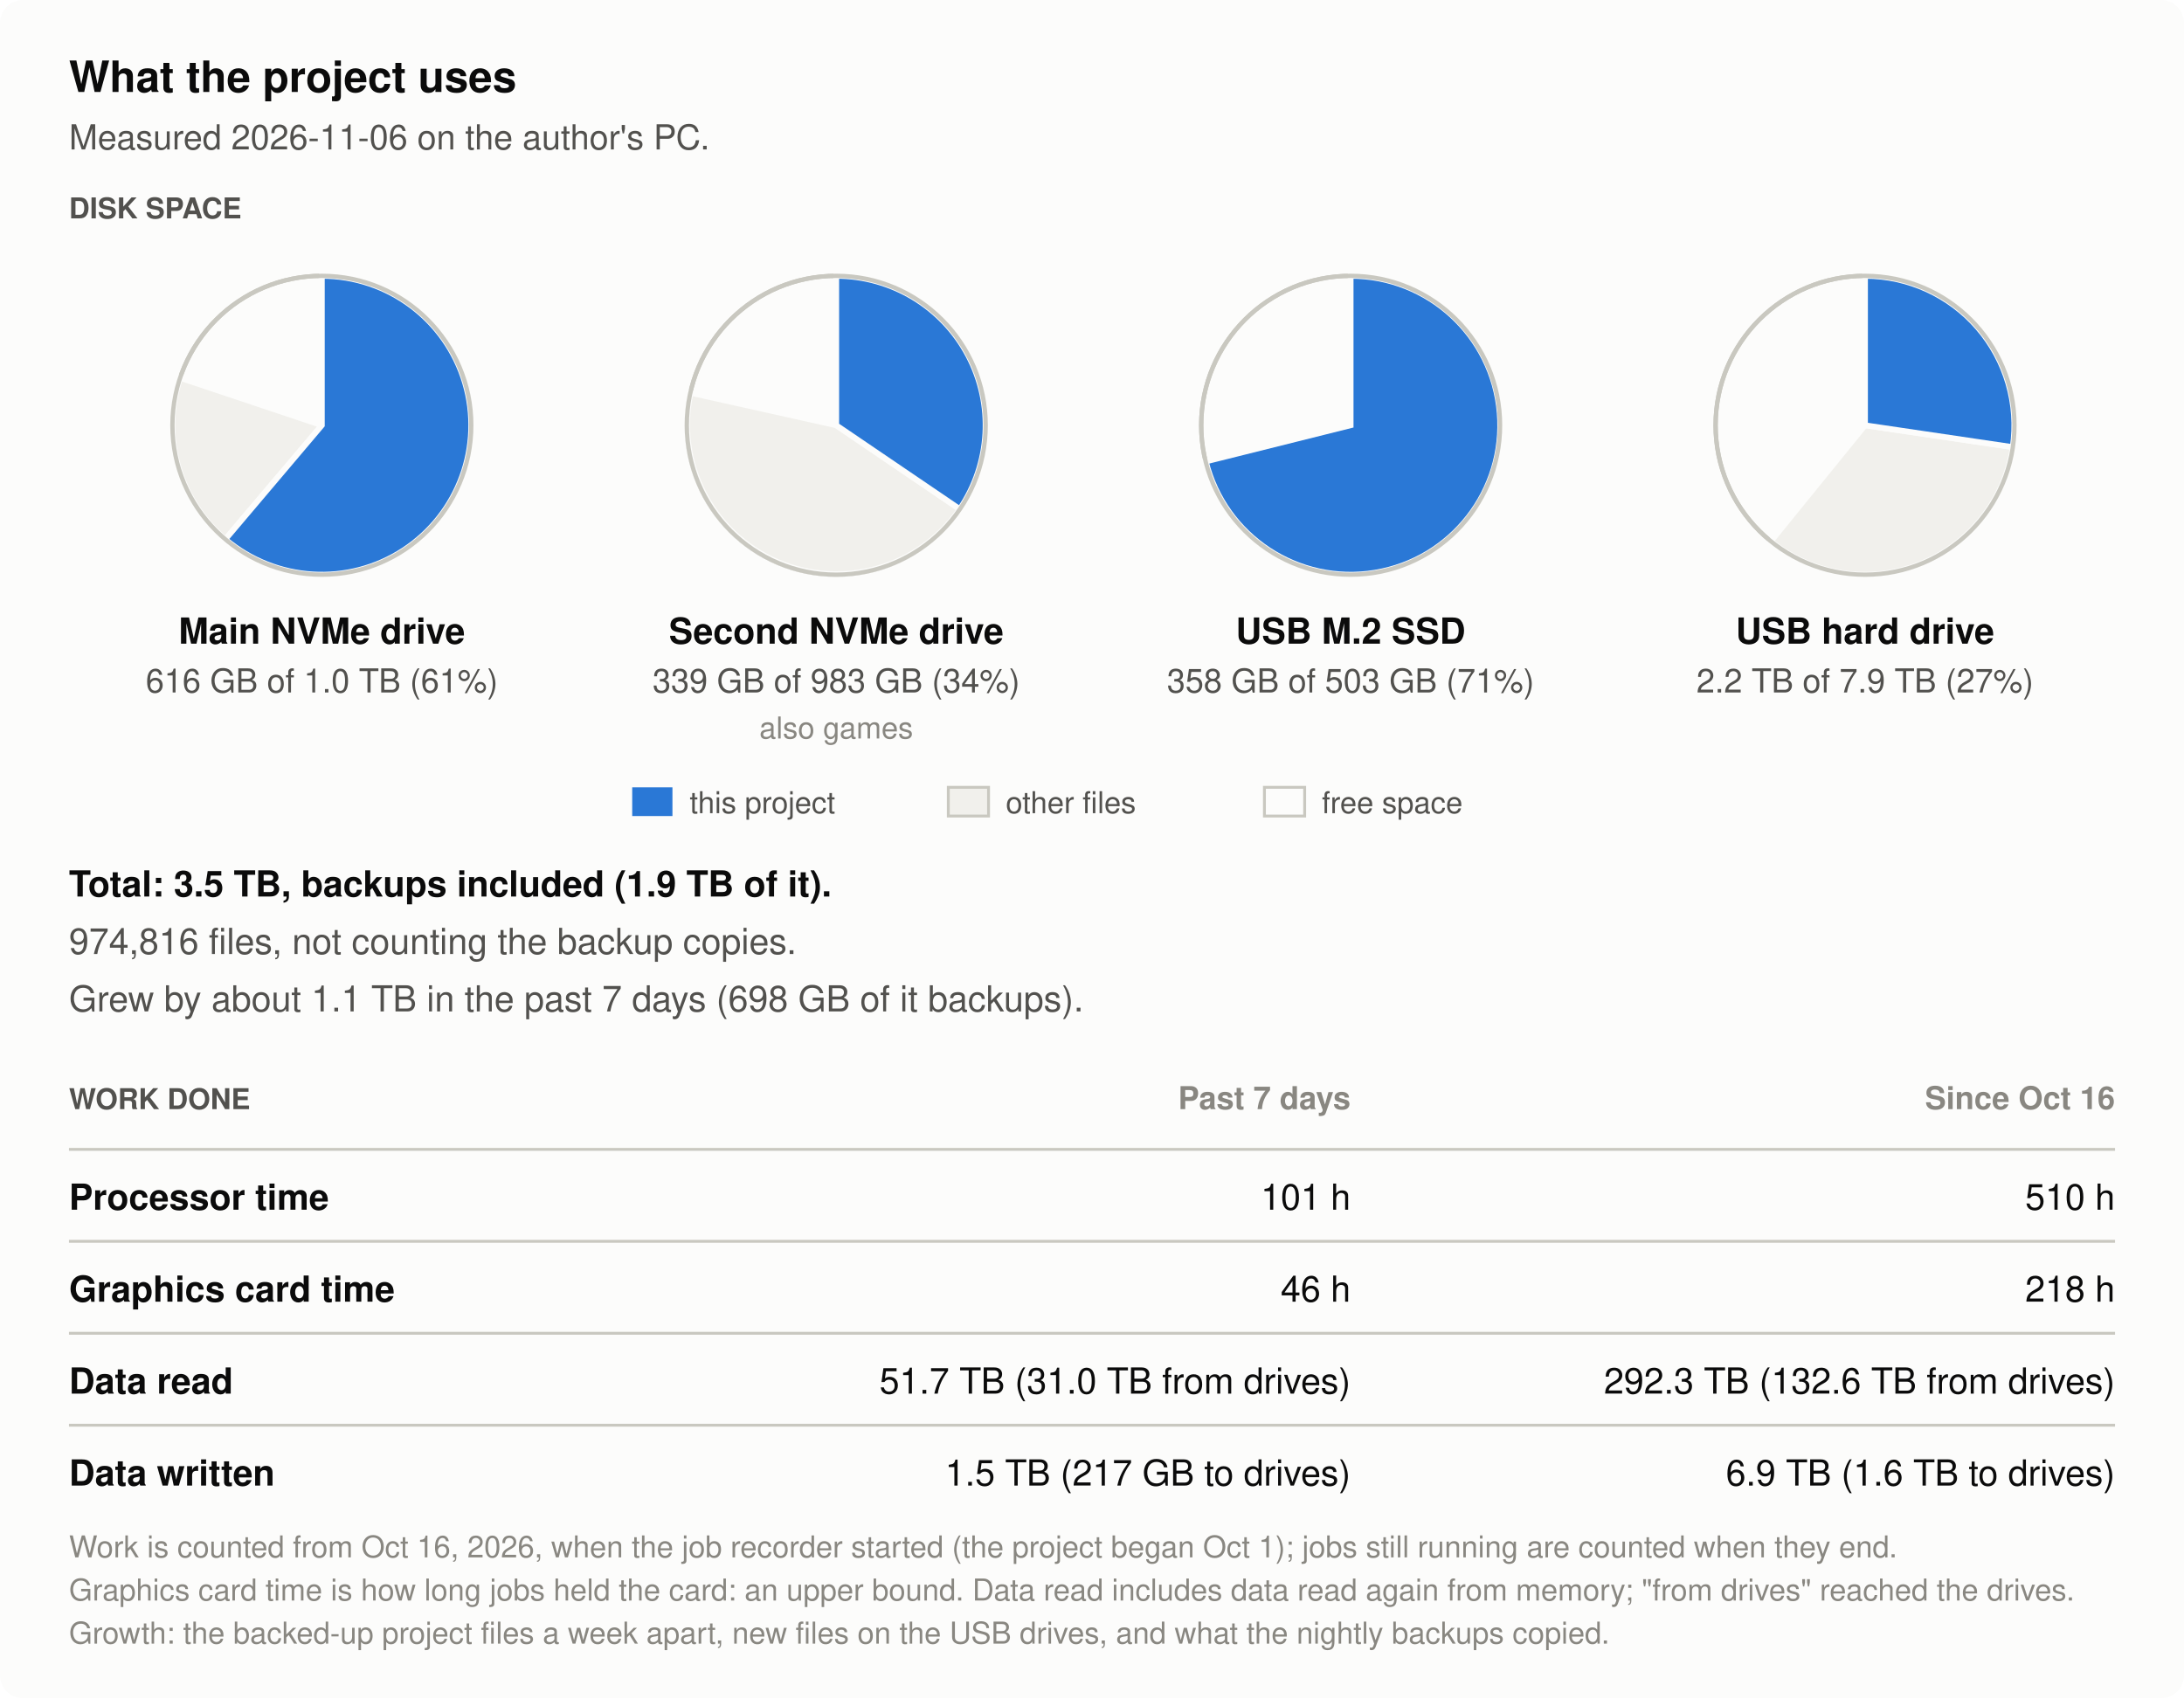
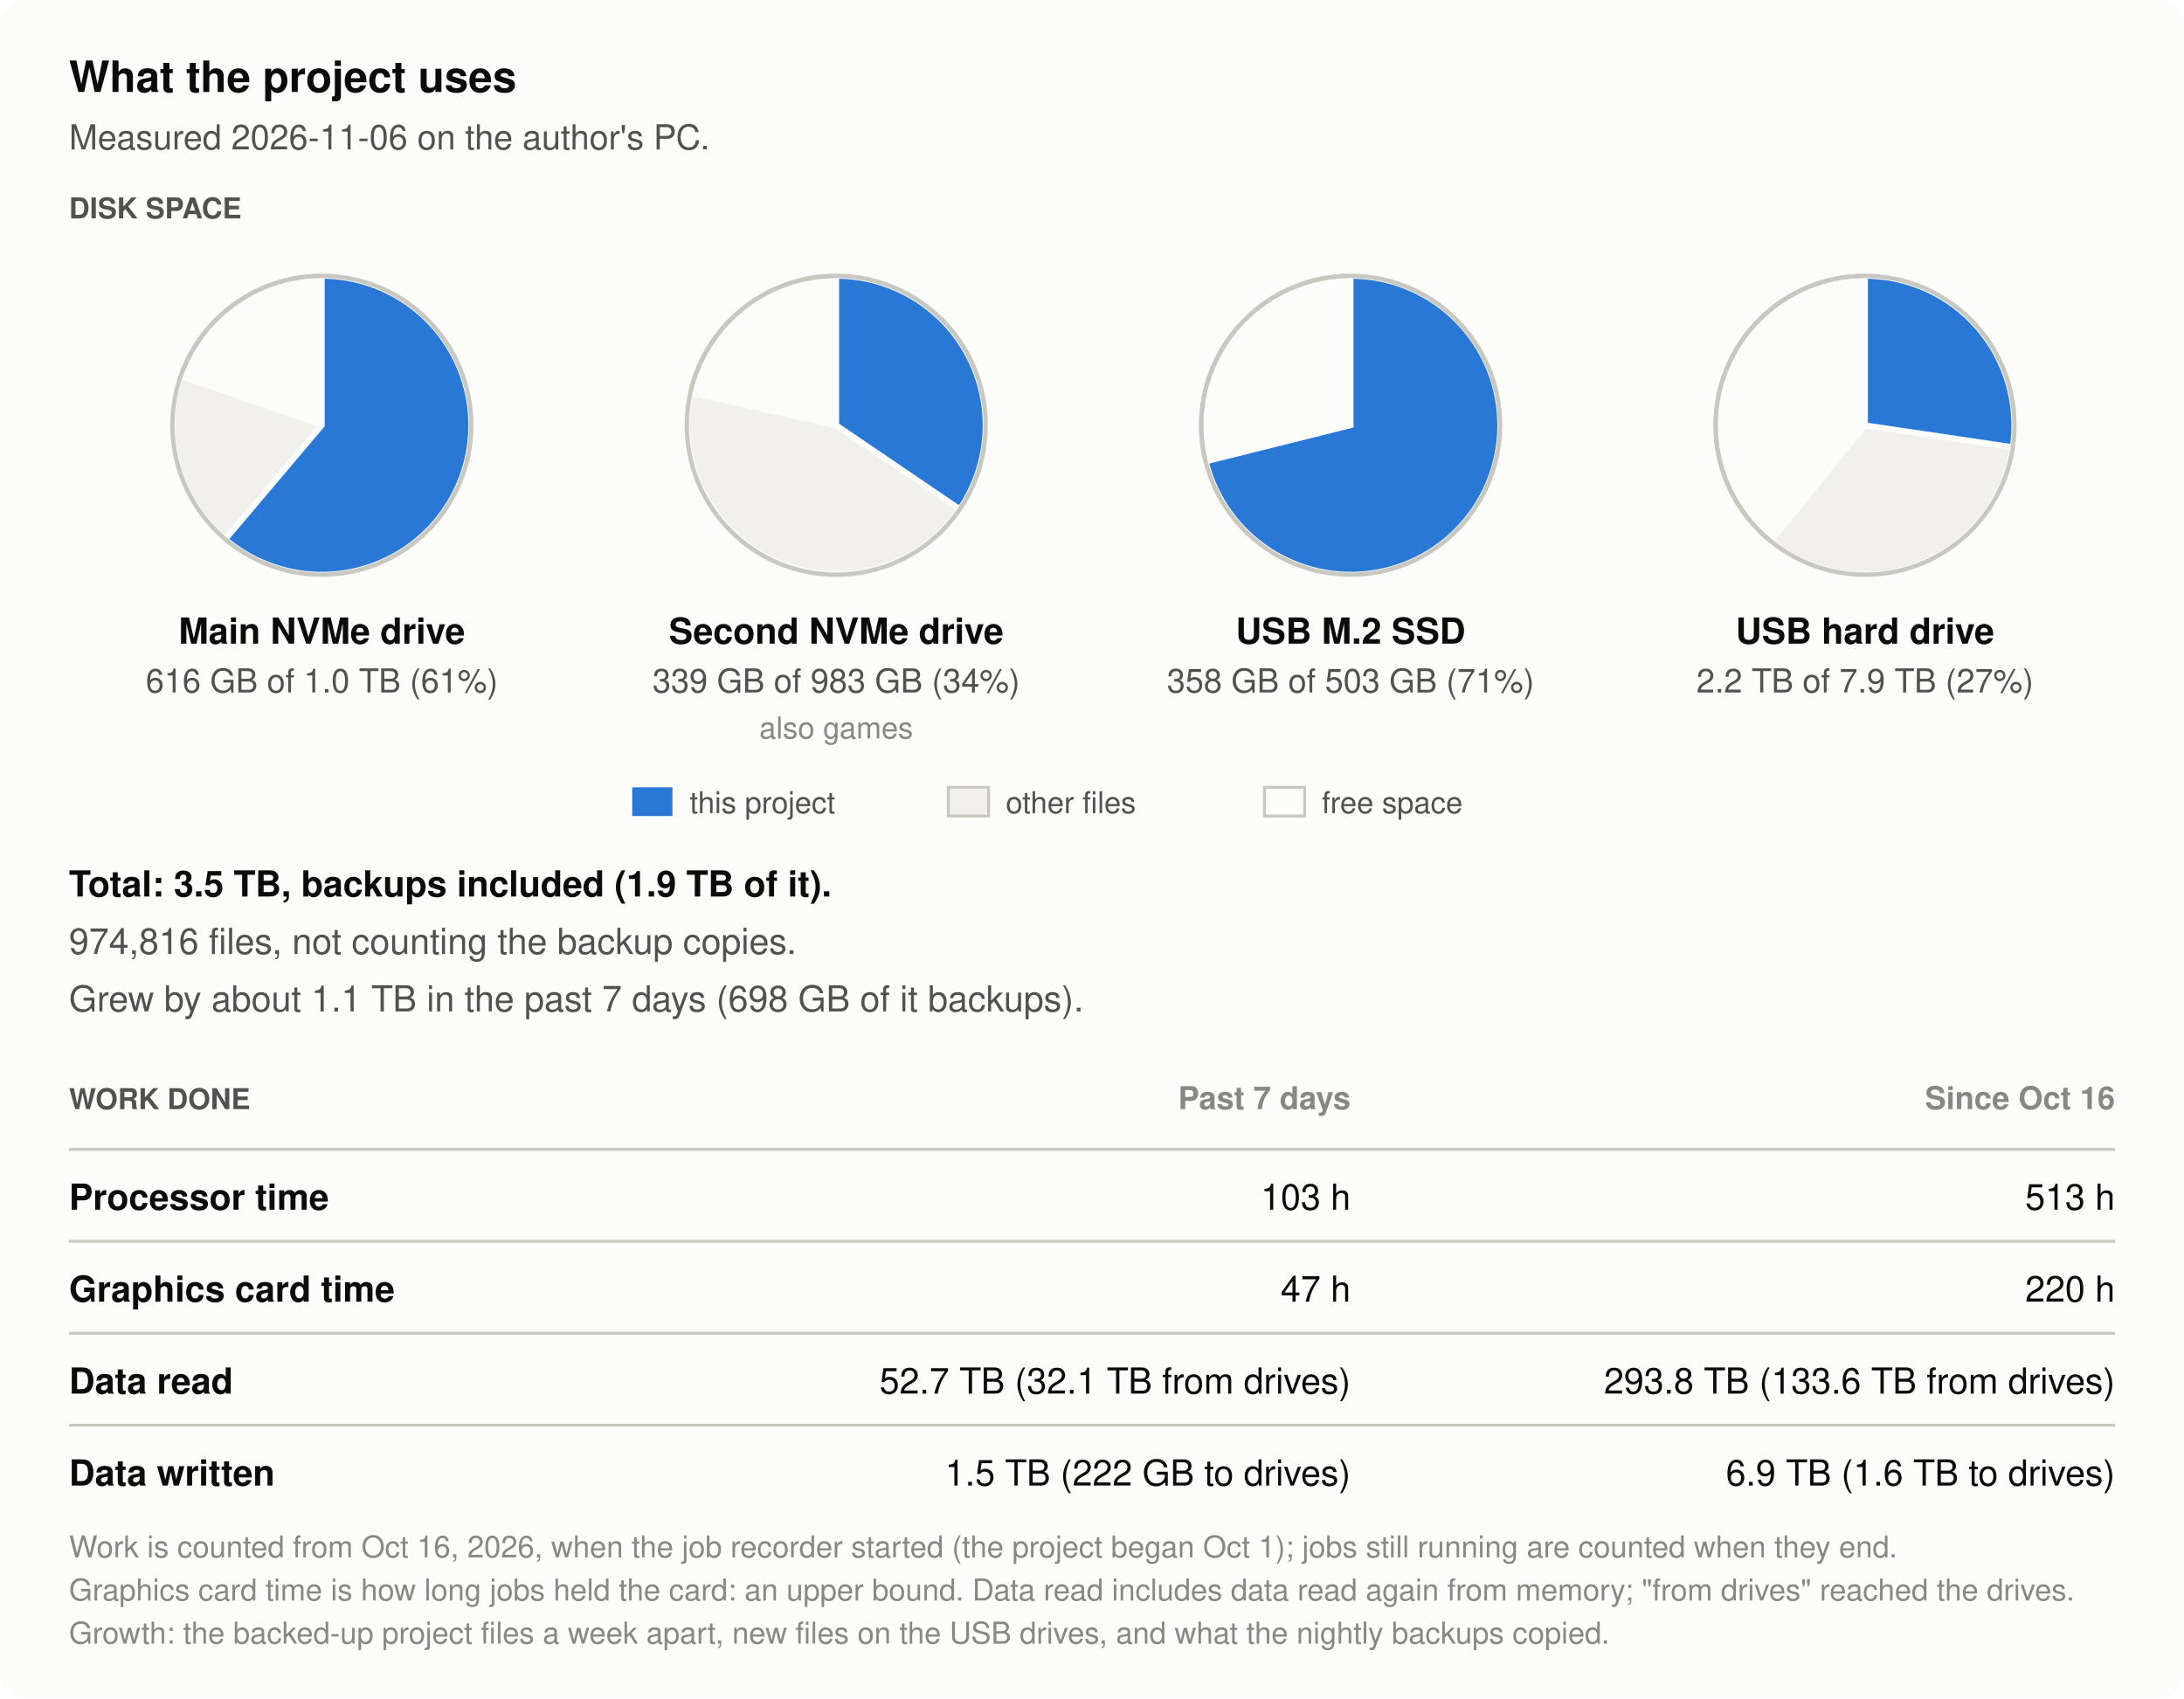
- <svg xmlns="http://www.w3.org/2000/svg" width="760" height="591" viewBox="0 0 760 591" role="img" aria-label="What the project uses, measured 2026-11-06: disk space Main NVMe drive 616 GB of 1.0 TB; Second NVMe drive (also games) 339 GB of 983 GB; USB M.2 SSD 358 GB of 503 GB; USB hard drive 2.2 TB of 7.9 TB; total 3.5 TB including 1.9 TB of backups, 974,816 files not counting backup copies; grew about 1.1 TB in the past 7 days. Past 7 days: 101 processor hours, 46 graphics card hours, 51.7 TB read, 1.5 TB written. Since Oct 16: 510 processor hours, 218 graphics card hours, 292.3 TB read, 6.9 TB written.">
+ <svg xmlns="http://www.w3.org/2000/svg" width="760" height="591" viewBox="0 0 760 591" role="img" aria-label="What the project uses, measured 2026-11-06: disk space Main NVMe drive 616 GB of 1.0 TB; Second NVMe drive (also games) 339 GB of 983 GB; USB M.2 SSD 358 GB of 503 GB; USB hard drive 2.2 TB of 7.9 TB; total 3.5 TB including 1.9 TB of backups, 974,816 files not counting backup copies; grew about 1.1 TB in the past 7 days. Past 7 days: 103 processor hours, 47 graphics card hours, 52.7 TB read, 1.5 TB written. Since Oct 16: 513 processor hours, 220 graphics card hours, 293.8 TB read, 6.9 TB written.">
  <rect width="760" height="591" rx="8" fill="#fcfcfb" />
  <text x="24" y="32" font-family="-apple-system, 'Segoe UI', Helvetica, Arial, sans-serif" font-size="15" font-weight="600" text-anchor="start" fill="#0b0b0b">What the project uses</text>
  <text x="24" y="52" font-family="-apple-system, 'Segoe UI', Helvetica, Arial, sans-serif" font-size="12" text-anchor="start" fill="#52514e">Measured 2026-11-06 on the author's PC.</text>
  <text x="24" y="76" font-family="-apple-system, 'Segoe UI', Helvetica, Arial, sans-serif" font-size="10" font-weight="600" text-anchor="start" fill="#52514e">DISK SPACE</text>
  <circle cx="112" cy="148" r="52" fill="#fcfcfb" stroke="#c9c8c0" stroke-width="1.5" />
-   <path d="M112,148 L78.4,187.7 A52,52 0 0 1 62.7,131.5 Z" fill="#f1f0ec" stroke="#fcfcfb" stroke-width="2" />
+   <path d="M112,148 L78.4,187.7 A52,52 0 0 1 62.9,130.8 Z" fill="#f1f0ec" stroke="#fcfcfb" stroke-width="2" />
  <path d="M112,148 L112.0,96.0 A52,52 0 1 1 78.4,187.7 Z" fill="#2a78d6" stroke="#fcfcfb" stroke-width="2" />
  <circle cx="112" cy="148" r="52" fill="none" stroke="#c9c8c0" stroke-width="1.5" />
  <text x="112" y="224" font-family="-apple-system, 'Segoe UI', Helvetica, Arial, sans-serif" font-size="12.5" font-weight="600" text-anchor="middle" fill="#0b0b0b">Main NVMe drive</text>
  <text x="112" y="241" font-family="-apple-system, 'Segoe UI', Helvetica, Arial, sans-serif" font-size="11.5" text-anchor="middle" fill="#52514e">616 GB of 1.0 TB (61%)</text>
  <circle cx="291" cy="148" r="52" fill="#fcfcfb" stroke="#c9c8c0" stroke-width="1.5" />
  <path d="M291,148 L334.0,177.2 A52,52 0 0 1 240.3,136.7 Z" fill="#f1f0ec" stroke="#fcfcfb" stroke-width="2" />
  <path d="M291,148 L291.0,96.0 A52,52 0 0 1 334.0,177.2 Z" fill="#2a78d6" stroke="#fcfcfb" stroke-width="2" />
  <circle cx="291" cy="148" r="52" fill="none" stroke="#c9c8c0" stroke-width="1.5" />
  <text x="291" y="224" font-family="-apple-system, 'Segoe UI', Helvetica, Arial, sans-serif" font-size="12.5" font-weight="600" text-anchor="middle" fill="#0b0b0b">Second NVMe drive</text>
  <text x="291" y="241" font-family="-apple-system, 'Segoe UI', Helvetica, Arial, sans-serif" font-size="11.5" text-anchor="middle" fill="#52514e">339 GB of 983 GB (34%)</text>
  <text x="291" y="257" font-family="-apple-system, 'Segoe UI', Helvetica, Arial, sans-serif" font-size="10.5" text-anchor="middle" fill="#898781">also games</text>
  <circle cx="470" cy="148" r="52" fill="#fcfcfb" stroke="#c9c8c0" stroke-width="1.5" />
  <path d="M470,148 L419.6,160.6 A52,52 0 0 1 419.5,160.6 Z" fill="#f1f0ec" stroke="#fcfcfb" stroke-width="2" />
  <path d="M470,148 L470.0,96.0 A52,52 0 1 1 419.6,160.6 Z" fill="#2a78d6" stroke="#fcfcfb" stroke-width="2" />
  <circle cx="470" cy="148" r="52" fill="none" stroke="#c9c8c0" stroke-width="1.5" />
  <text x="470" y="224" font-family="-apple-system, 'Segoe UI', Helvetica, Arial, sans-serif" font-size="12.5" font-weight="600" text-anchor="middle" fill="#0b0b0b">USB M.2 SSD</text>
  <text x="470" y="241" font-family="-apple-system, 'Segoe UI', Helvetica, Arial, sans-serif" font-size="11.5" text-anchor="middle" fill="#52514e">358 GB of 503 GB (71%)</text>
  <circle cx="649" cy="148" r="52" fill="#fcfcfb" stroke="#c9c8c0" stroke-width="1.5" />
  <path d="M649,148 L700.4,155.6 A52,52 0 0 1 616.2,188.4 Z" fill="#f1f0ec" stroke="#fcfcfb" stroke-width="2" />
  <path d="M649,148 L649.0,96.0 A52,52 0 0 1 700.4,155.6 Z" fill="#2a78d6" stroke="#fcfcfb" stroke-width="2" />
  <circle cx="649" cy="148" r="52" fill="none" stroke="#c9c8c0" stroke-width="1.5" />
  <text x="649" y="224" font-family="-apple-system, 'Segoe UI', Helvetica, Arial, sans-serif" font-size="12.5" font-weight="600" text-anchor="middle" fill="#0b0b0b">USB hard drive</text>
  <text x="649" y="241" font-family="-apple-system, 'Segoe UI', Helvetica, Arial, sans-serif" font-size="11.5" text-anchor="middle" fill="#52514e">2.2 TB of 7.9 TB (27%)</text>
  <rect x="220" y="274" width="14" height="10" fill="#2a78d6" />
  <text x="240" y="283" font-family="-apple-system, 'Segoe UI', Helvetica, Arial, sans-serif" font-size="10.5" text-anchor="start" fill="#52514e">this project</text>
  <rect x="330" y="274" width="14" height="10" fill="#f1f0ec" stroke="#c9c8c0" />
  <text x="350" y="283" font-family="-apple-system, 'Segoe UI', Helvetica, Arial, sans-serif" font-size="10.5" text-anchor="start" fill="#52514e">other files</text>
  <rect x="440" y="274" width="14" height="10" fill="#fcfcfb" stroke="#c9c8c0" />
  <text x="460" y="283" font-family="-apple-system, 'Segoe UI', Helvetica, Arial, sans-serif" font-size="10.5" text-anchor="start" fill="#52514e">free space</text>
  <text x="24" y="312" font-family="-apple-system, 'Segoe UI', Helvetica, Arial, sans-serif" font-size="12.5" font-weight="600" text-anchor="start" fill="#0b0b0b">Total: 3.5 TB, backups included (1.9 TB of it).</text>
  <text x="24" y="332" font-family="-apple-system, 'Segoe UI', Helvetica, Arial, sans-serif" font-size="12.5" text-anchor="start" fill="#52514e">974,816 files, not counting the backup copies.</text>
  <text x="24" y="352" font-family="-apple-system, 'Segoe UI', Helvetica, Arial, sans-serif" font-size="12.5" text-anchor="start" fill="#52514e">Grew by about 1.1 TB in the past 7 days (698 GB of it backups).</text>
  <text x="24" y="386" font-family="-apple-system, 'Segoe UI', Helvetica, Arial, sans-serif" font-size="10" font-weight="600" text-anchor="start" fill="#52514e">WORK DONE</text>
  <text x="470" y="386" font-family="-apple-system, 'Segoe UI', Helvetica, Arial, sans-serif" font-size="11" font-weight="600" text-anchor="end" fill="#898781">Past 7 days</text>
  <text x="736" y="386" font-family="-apple-system, 'Segoe UI', Helvetica, Arial, sans-serif" font-size="11" font-weight="600" text-anchor="end" fill="#898781">Since Oct 16</text>
  <line x1="24" y1="400" x2="736" y2="400" stroke="#c9c8c0" />
  <text x="24" y="421" font-family="-apple-system, 'Segoe UI', Helvetica, Arial, sans-serif" font-size="12.5" font-weight="600" text-anchor="start" fill="#0b0b0b">Processor time</text>
-   <text x="470" y="421" font-family="-apple-system, 'Segoe UI', Helvetica, Arial, sans-serif" font-size="12.5" text-anchor="end" fill="#0b0b0b">101 h</text>
-   <text x="736" y="421" font-family="-apple-system, 'Segoe UI', Helvetica, Arial, sans-serif" font-size="12.5" text-anchor="end" fill="#0b0b0b">510 h</text>
+   <text x="470" y="421" font-family="-apple-system, 'Segoe UI', Helvetica, Arial, sans-serif" font-size="12.5" text-anchor="end" fill="#0b0b0b">103 h</text>
+   <text x="736" y="421" font-family="-apple-system, 'Segoe UI', Helvetica, Arial, sans-serif" font-size="12.5" text-anchor="end" fill="#0b0b0b">513 h</text>
  <line x1="24" y1="432" x2="736" y2="432" stroke="#c9c8c0" />
  <text x="24" y="453" font-family="-apple-system, 'Segoe UI', Helvetica, Arial, sans-serif" font-size="12.5" font-weight="600" text-anchor="start" fill="#0b0b0b">Graphics card time</text>
-   <text x="470" y="453" font-family="-apple-system, 'Segoe UI', Helvetica, Arial, sans-serif" font-size="12.5" text-anchor="end" fill="#0b0b0b">46 h</text>
-   <text x="736" y="453" font-family="-apple-system, 'Segoe UI', Helvetica, Arial, sans-serif" font-size="12.5" text-anchor="end" fill="#0b0b0b">218 h</text>
+   <text x="470" y="453" font-family="-apple-system, 'Segoe UI', Helvetica, Arial, sans-serif" font-size="12.5" text-anchor="end" fill="#0b0b0b">47 h</text>
+   <text x="736" y="453" font-family="-apple-system, 'Segoe UI', Helvetica, Arial, sans-serif" font-size="12.5" text-anchor="end" fill="#0b0b0b">220 h</text>
  <line x1="24" y1="464" x2="736" y2="464" stroke="#c9c8c0" />
  <text x="24" y="485" font-family="-apple-system, 'Segoe UI', Helvetica, Arial, sans-serif" font-size="12.5" font-weight="600" text-anchor="start" fill="#0b0b0b">Data read</text>
-   <text x="470" y="485" font-family="-apple-system, 'Segoe UI', Helvetica, Arial, sans-serif" font-size="12.5" text-anchor="end" fill="#0b0b0b">51.7 TB (31.0 TB from drives)</text>
-   <text x="736" y="485" font-family="-apple-system, 'Segoe UI', Helvetica, Arial, sans-serif" font-size="12.5" text-anchor="end" fill="#0b0b0b">292.3 TB (132.6 TB from drives)</text>
+   <text x="470" y="485" font-family="-apple-system, 'Segoe UI', Helvetica, Arial, sans-serif" font-size="12.5" text-anchor="end" fill="#0b0b0b">52.7 TB (32.1 TB from drives)</text>
+   <text x="736" y="485" font-family="-apple-system, 'Segoe UI', Helvetica, Arial, sans-serif" font-size="12.5" text-anchor="end" fill="#0b0b0b">293.8 TB (133.6 TB from drives)</text>
  <line x1="24" y1="496" x2="736" y2="496" stroke="#c9c8c0" />
  <text x="24" y="517" font-family="-apple-system, 'Segoe UI', Helvetica, Arial, sans-serif" font-size="12.5" font-weight="600" text-anchor="start" fill="#0b0b0b">Data written</text>
-   <text x="470" y="517" font-family="-apple-system, 'Segoe UI', Helvetica, Arial, sans-serif" font-size="12.5" text-anchor="end" fill="#0b0b0b">1.5 TB (217 GB to drives)</text>
+   <text x="470" y="517" font-family="-apple-system, 'Segoe UI', Helvetica, Arial, sans-serif" font-size="12.5" text-anchor="end" fill="#0b0b0b">1.5 TB (222 GB to drives)</text>
  <text x="736" y="517" font-family="-apple-system, 'Segoe UI', Helvetica, Arial, sans-serif" font-size="12.5" text-anchor="end" fill="#0b0b0b">6.9 TB (1.6 TB to drives)</text>
  <text x="24" y="542" font-family="-apple-system, 'Segoe UI', Helvetica, Arial, sans-serif" font-size="10.5" text-anchor="start" fill="#898781">Work is counted from Oct 16, 2026, when the job recorder started (the project began Oct 1); jobs still running are counted when they end.</text>
  <text x="24" y="557" font-family="-apple-system, 'Segoe UI', Helvetica, Arial, sans-serif" font-size="10.5" text-anchor="start" fill="#898781">Graphics card time is how long jobs held the card: an upper bound. Data read includes data read again from memory; "from drives" reached the drives.</text>
  <text x="24" y="572" font-family="-apple-system, 'Segoe UI', Helvetica, Arial, sans-serif" font-size="10.5" text-anchor="start" fill="#898781">Growth: the backed-up project files a week apart, new files on the USB drives, and what the nightly backups copied.</text>
</svg>
